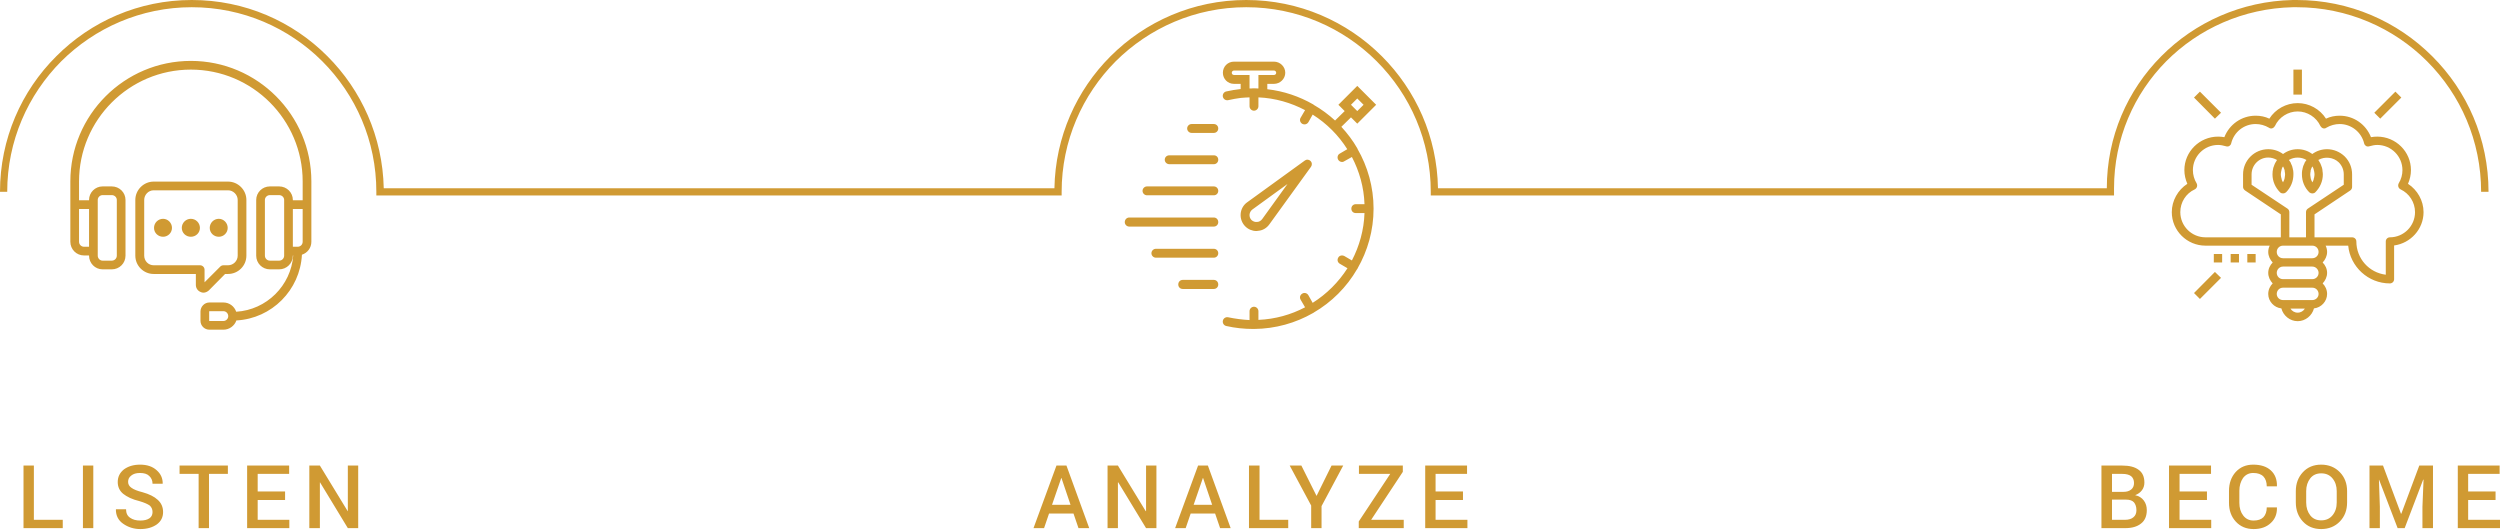
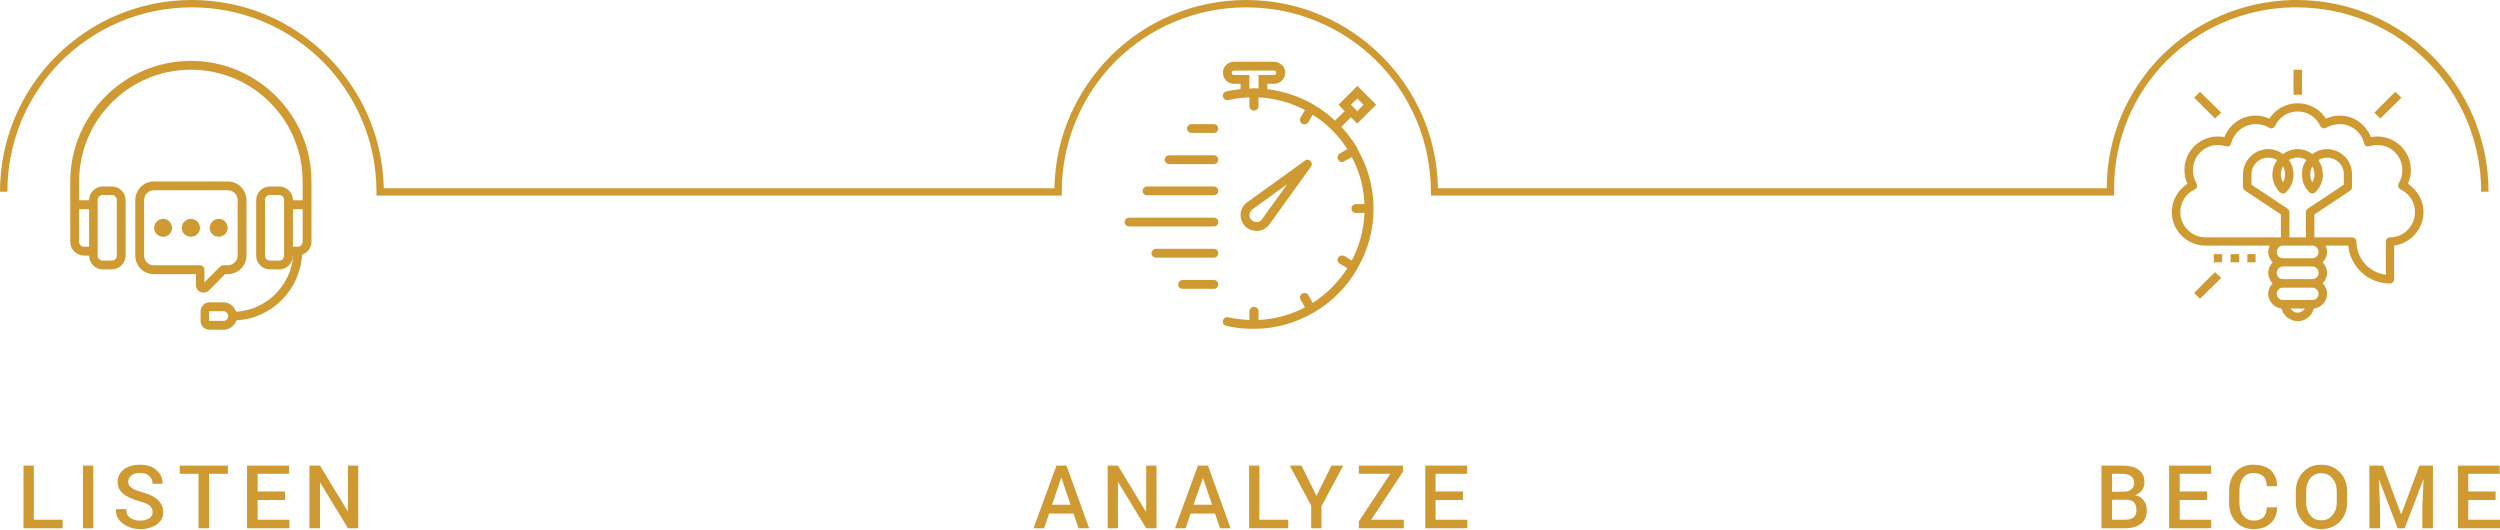
- <svg xmlns="http://www.w3.org/2000/svg" xml:space="preserve" width="100%" height="100%" version="1.1" style="shape-rendering:geometricPrecision; text-rendering:geometricPrecision; image-rendering:optimizeQuality; fill-rule:evenodd; clip-rule:evenodd" viewBox="0 0 13505 2858">
-   <defs>
-     <style type="text/css">
-    
-     .fil0 {fill:#D09A33;fill-rule:nonzero}
-    
-   </style>
-   </defs>
-   <g id="Layer_x0020_1">
-     <path class="fil0" d="M6794 1247c25,-1 48,-14 63,-35l225 -311c7,-10 6,-23 -2,-31 -9,-9 -22,-10 -31,-3l-312 226c-20,14 -33,37 -35,62 -2,25 7,50 25,68 16,16 38,25 60,25 3,0 5,0 7,-1zm6687 1454l-148 0 0 107 172 0 0 45 -228 0 0 -338 226 0 0 45 -170 0 0 95 148 0 0 46zm-608 -186l97 260 2 0 97 -260 74 0 0 338 -57 0 0 -115 6 -147 -2 0 -100 262 -38 0 -100 -261 -1 0 5 146 0 115 -56 0 0 -338 73 0zm-194 199c0,42 -13,76 -39,103 -26,27 -60,41 -101,41 -41,0 -74,-14 -99,-41 -25,-27 -38,-61 -38,-103l0 -61c0,-41 13,-75 38,-102 25,-27 58,-41 99,-41 41,0 75,14 101,41 26,27 39,61 39,102l0 61zm-56 -61c0,-28 -8,-51 -23,-69 -15,-18 -35,-27 -61,-27 -25,0 -45,9 -59,27 -14,18 -22,41 -22,69l0 61c0,29 8,52 22,70 14,18 34,27 59,27 26,0 46,-9 61,-27 15,-18 23,-41 23,-70l0 -61zm-323 88l0 1c1,34 -10,62 -33,83 -23,22 -54,33 -93,33 -40,0 -72,-14 -96,-40 -25,-27 -37,-61 -37,-102l0 -64c0,-41 12,-75 36,-102 25,-27 56,-40 95,-40 40,0 72,10 95,31 23,21 34,50 33,85l0 1 -55 0c0,-22 -6,-40 -18,-53 -13,-13 -31,-19 -55,-19 -23,0 -41,9 -55,27 -13,19 -20,42 -20,69l0 65c0,28 7,51 21,69 14,18 32,27 56,27 23,0 41,-6 53,-18 12,-13 18,-31 18,-53l55 0zm-378 -40l-148 0 0 107 171 0 0 45 -228 0 0 -338 227 0 0 45 -170 0 0 95 148 0 0 46zm-570 152l0 -338 113 0c37,0 67,7 88,23 21,15 31,38 31,69 0,15 -4,29 -13,41 -9,12 -21,21 -37,27 20,4 36,14 47,29 11,15 16,32 16,52 0,31 -10,56 -31,72 -21,17 -49,25 -86,25l-128 0zm57 -154l0 109 71 0c19,0 35,-5 45,-14 11,-9 16,-22 16,-38 0,-18 -5,-32 -13,-42 -9,-10 -23,-15 -42,-15l-77 0zm0 -42l62 0c18,0 31,-4 42,-13 10,-8 15,-20 15,-35 0,-16 -6,-29 -16,-37 -11,-8 -26,-12 -47,-12l-56 0 0 97zm-3506 44l-148 0 0 107 172 0 0 45 -228 0 0 -338 226 0 0 45 -170 0 0 95 148 0 0 46zm-496 107l176 0 0 45 -243 0 0 -36 170 -257 -169 0 0 -45 237 0 0 34 -171 259zm-295 -129l81 -164 63 0 -117 219 0 119 -56 0 0 -122 -116 -216 63 0 82 164zm-308 129l155 0 0 45 -212 0 0 -338 57 0 0 293zm-240 -34l-132 0 -27 79 -57 0 124 -338 53 0 123 338 -57 0 -27 -79zm-116 -47l100 0 -49 -145 -1 0 -50 145zm-201 126l-56 0 -150 -247 -2 0 0 247 -56 0 0 -338 56 0 150 246 2 0 0 -246 56 0 0 338zm-448 -79l-132 0 -27 79 -57 0 124 -338 54 0 123 338 -58 0 -27 -79zm-116 -47l100 0 -49 -145 -1 0 -50 145zm-3748 126l-56 0 -150 -247 -1 0 0 247 -57 0 0 -338 57 0 150 246 1 0 0 -246 56 0 0 338zm-395 -152l-148 0 0 107 171 0 0 45 -228 0 0 -338 227 0 0 45 -170 0 0 95 148 0 0 46zm-309 -141l-102 0 0 293 -56 0 0 -293 -103 0 0 -45 261 0 0 45zm-407 206c0,-14 -5,-26 -15,-35 -11,-8 -29,-16 -56,-24 -38,-9 -67,-23 -87,-39 -20,-16 -30,-38 -30,-64 0,-28 11,-50 33,-68 23,-17 52,-26 88,-26 37,0 67,10 89,30 23,20 33,44 33,72l-1 1 -54 0c0,-17 -6,-31 -18,-42 -11,-11 -28,-16 -50,-16 -21,0 -36,5 -47,14 -12,9 -17,20 -17,34 0,13 6,24 18,32 12,9 32,17 60,24 36,10 64,24 82,41 19,17 29,39 29,66 0,28 -11,50 -34,67 -23,16 -52,25 -89,25 -35,0 -66,-10 -93,-29 -26,-18 -39,-44 -39,-76l1 -2 54 0c0,21 7,36 22,46 14,10 32,15 55,15 21,0 37,-4 49,-12 12,-8 17,-20 17,-34zm-320 87l-56 0 0 -338 56 0 0 338zm-321 -45l156 0 0 45 -212 0 0 -338 56 0 0 293zm-183 -1772c0,-286 116,-545 304,-732 187,-188 446,-304 732,-304 287,0 546,116 733,304 183,183 298,434 304,713l3623 0c5,-279 120,-530 303,-713 188,-188 447,-304 733,-304 286,0 545,116 733,304 183,183 298,434 303,713l3613 0 0 0c0,-279 112,-530 294,-713 181,-183 433,-298 711,-304 9,0 16,0 20,0 286,0 545,116 733,304 188,187 304,446 304,732l-40 0c0,-275 -111,-524 -292,-705 -180,-180 -430,-292 -705,-292 -9,0 -16,0 -20,0 -267,6 -509,116 -684,292 -174,176 -282,418 -282,686 0,9 0,15 0,19l0 20 -20 0 -3651 0 -20 0 0 -20c0,-275 -111,-524 -292,-705 -180,-180 -429,-292 -705,-292 -275,0 -524,112 -705,292 -180,181 -292,430 -292,705l0 20 -19 0 -3663 0 -20 0 0 -20c0,-275 -111,-524 -292,-705 -180,-180 -429,-292 -705,-292 -275,0 -524,112 -705,292 -180,181 -292,430 -292,705l-39 0zm881 146c-27,0 -49,22 -49,49 0,27 22,48 49,48 26,0 48,-21 48,-48 0,-27 -22,-49 -48,-49zm-51 251c-28,0 -51,-23 -51,-52l0 -301c0,-28 23,-52 51,-52l402 0c28,0 52,24 52,52l0 301c0,29 -24,52 -52,52l-25 0c-7,0 -13,3 -17,7l-85 85 0 -68c0,-13 -11,-24 -24,-24l-251 0zm269 148c11,0 21,-5 29,-12l88 -89 16 0c54,0 99,-44 99,-99l0 -301c0,-54 -45,-99 -99,-99l-402 0c-54,0 -99,45 -99,99l0 301c0,55 45,99 99,99l228 0 0 59c0,17 10,32 25,38 5,3 11,4 16,4zm-68 -399c-27,0 -49,22 -49,49 0,27 22,48 49,48 27,0 49,-21 49,-48 0,-27 -22,-49 -49,-49zm151 97c26,0 48,-21 48,-48 0,-27 -22,-49 -48,-49 -27,0 -49,22 -49,49 0,27 22,48 49,48zm426 54l-26 0 0 -204 53 0 0 177c0,15 -12,27 -27,27zm-73 48c0,15 -12,27 -27,27l-50 0c-15,0 -27,-12 -27,-27l0 -301c0,-14 12,-26 27,-26l50 0c15,0 27,12 27,26l0 301zm-328 353l-76 0c0,0 -1,0 -1,-1l0 -50c0,-1 1,-2 1,-2l76 0c14,0 26,12 26,27 0,14 -12,26 -26,26zm-726 -605l0 204 -27 0c-15,0 -27,-12 -27,-27l0 -177 54 0zm47 -49c0,-14 12,-26 26,-26l50 0c15,0 27,12 27,26l0 301c0,15 -12,27 -27,27l-50 0c-14,0 -26,-12 -26,-27l0 -301zm503 -751c-359,0 -651,292 -651,651l0 326c0,41 33,74 74,74l27 0 0 1c0,41 33,74 73,74l50 0c41,0 74,-33 74,-74l0 -301c0,-40 -33,-73 -74,-73l-50 0c-40,0 -73,33 -73,73l0 2 -54 0 0 -102c0,-333 271,-604 604,-604 333,0 604,271 604,604l0 102 -53 0 0 -2c0,-40 -33,-73 -74,-73l-50 0c-41,0 -74,33 -74,73l0 301c0,41 33,74 74,74l50 0c41,0 74,-33 74,-74l0 -1 2 0c-12,163 -144,294 -308,304 -10,-29 -37,-50 -69,-50l-76 0c-26,0 -48,22 -48,49l0 50c0,27 22,48 48,48l76 0c32,0 60,-21 70,-50 191,-10 344,-164 354,-355 30,-10 51,-37 51,-70l0 -326c0,-359 -292,-651 -651,-651zm11358 182l46 0 0 -135 -46 0 0 135zm469 130l114 -114 -32 -32 -114 114 32 32zm-893 0l33 -32 -114 -114 -32 32 113 114zm-81 974l114 -114 -33 -32 -113 114 32 32zm1124 -622c10,-23 16,-48 16,-74 0,-100 -82,-181 -182,-181 -11,0 -23,1 -34,3 -27,-69 -93,-116 -169,-116 -26,0 -51,5 -74,16 -33,-52 -91,-84 -153,-84 -62,0 -120,32 -153,84 -23,-11 -48,-16 -74,-16 -76,0 -142,47 -169,116 -11,-2 -23,-3 -34,-3 -100,0 -182,81 -182,181 0,26 6,51 16,74 -51,33 -84,91 -84,153 0,100 82,181 182,181l347 0c-5,10 -8,22 -8,34 0,22 10,42 24,57 -14,14 -24,34 -24,56 0,22 10,42 24,57 -14,14 -24,34 -24,57 0,40 32,74 71,78 10,39 46,69 88,69 42,0 78,-30 88,-69 39,-4 71,-38 71,-78 0,-23 -10,-43 -24,-57 14,-15 24,-35 24,-57 0,-22 -10,-42 -24,-56 14,-15 24,-35 24,-57 0,-12 -3,-24 -8,-34l122 0c11,114 108,204 225,204 13,0 23,-10 23,-23l0 -182c89,-12 159,-88 159,-180 0,-62 -33,-120 -84,-153zm-596 696c-17,0 -31,-9 -39,-22l78 0c-8,13 -22,22 -39,22zm79 -68l-158 0c-19,0 -34,-15 -34,-33 0,-19 15,-34 34,-34l158 0c19,0 34,15 34,34 0,18 -15,33 -34,33zm0 -113l-158 0c-19,0 -34,-15 -34,-34 0,-18 15,-34 34,-34l158 0c19,0 34,16 34,34 0,19 -15,34 -34,34zm0 -113l-158 0c-19,0 -34,-15 -34,-34 0,-19 15,-34 34,-34l158 0c19,0 34,15 34,34 0,19 -15,34 -34,34zm-174 -356c4,4 10,6 16,6 5,0 11,-2 16,-6 26,-26 40,-60 40,-97 0,-6 0,-13 -1,-19 0,-1 0,-3 -1,-4 -1,-6 -2,-12 -4,-18 0,0 0,-1 0,-1 -2,-5 -4,-11 -7,-16 0,-1 -1,-2 -1,-4 -3,-5 -6,-10 -10,-15 0,0 0,0 0,-1 28,-17 66,-17 94,0 0,1 0,1 0,1 -4,5 -7,10 -10,15 0,2 -1,3 -1,4 -3,5 -5,11 -7,16 0,0 0,1 0,1 -2,6 -3,12 -4,18 -1,1 -1,3 -1,4 -1,6 -1,13 -1,19 0,37 14,71 40,97 5,4 11,6 16,6 6,0 12,-2 16,-6 26,-26 41,-60 41,-97 0,-6 -1,-13 -2,-19 0,-1 0,-3 0,-4 -1,-6 -2,-12 -4,-18 0,0 -1,-1 -1,-1 -1,-5 -4,-11 -6,-16 -1,-1 -1,-2 -2,-4 -3,-5 -6,-10 -9,-15 0,0 0,0 0,-1 34,-20 81,-15 110,13 17,17 27,40 27,65l0 56 -194 129c-6,4 -10,11 -10,19l0 136 -90 0 0 -136c0,-8 -4,-15 -10,-19l-194 -129 0 -56c0,-50 40,-91 90,-91 17,0 33,5 47,13 0,1 0,1 0,1 -3,5 -6,10 -9,15 -1,2 -1,3 -2,4 -2,5 -5,11 -6,16 0,0 -1,1 -1,1 -2,6 -3,12 -4,18 0,2 0,3 -1,4 0,6 -1,13 -1,19 0,37 15,71 41,97zm4 -97c0,-6 1,-11 2,-16 0,-1 0,-3 1,-4 1,-5 2,-10 4,-15 0,0 1,-1 1,-2 1,-2 3,-4 4,-6 1,2 2,4 3,6 1,1 1,2 1,2 2,5 4,10 5,15 0,1 0,3 0,4 1,5 2,10 2,16 0,5 -1,11 -2,16 0,1 0,2 0,3 -1,6 -3,11 -5,15 0,1 0,2 -1,2 -1,3 -2,5 -3,7 -1,-2 -3,-5 -4,-7 0,0 0,-1 -1,-2 -2,-5 -3,-10 -4,-15 -1,-1 -1,-2 -1,-3 -1,-5 -2,-11 -2,-16zm159 0c0,-6 1,-11 2,-16 0,-1 0,-3 0,-4 1,-5 3,-10 5,-15 0,0 0,-1 1,-2 1,-2 2,-4 3,-6 1,2 3,4 4,6 0,1 0,2 1,2 2,5 3,10 4,15 1,1 1,3 1,4 1,5 2,10 2,16 0,5 -1,11 -2,16 0,1 0,2 -1,3 -1,6 -2,11 -4,15 -1,1 -1,2 -1,2 -1,3 -3,5 -4,7 -1,-2 -2,-5 -3,-7 -1,0 -1,-1 -1,-2 -2,-5 -4,-10 -5,-15 0,-1 0,-2 0,-3 -1,-5 -2,-11 -2,-16zm430 340c-12,0 -22,10 -22,22l0 180c-90,-11 -159,-87 -159,-180 0,-12 -10,-22 -23,-22l-203 0 0 -124 193 -129c7,-5 10,-12 10,-19l0 -68c0,-37 -14,-71 -40,-97l-16 16 16 -16c-26,-25 -60,-39 -95,-39 -29,0 -57,9 -80,26 -23,-17 -50,-26 -79,-26 -29,0 -56,9 -79,26 -23,-17 -51,-26 -80,-26 -75,0 -136,61 -136,136l0 68c0,7 4,14 11,19l193 129 0 124 -407 0c-75,0 -136,-61 -136,-136 0,-53 30,-101 78,-123 6,-3 10,-8 12,-14 2,-7 1,-13 -2,-19 -13,-21 -20,-46 -20,-71 0,-75 61,-136 136,-136 14,0 28,3 42,7 6,2 13,2 18,-1 6,-4 10,-9 11,-15 15,-61 69,-104 132,-104 25,0 50,7 72,20 5,4 12,5 18,3 6,-2 11,-7 14,-12 22,-48 71,-79 123,-79 52,0 101,31 123,79 3,5 8,10 14,12 6,2 13,1 18,-3 22,-13 47,-20 72,-20 62,0 117,43 132,104 1,6 5,11 11,15 5,3 12,3 18,1 14,-4 28,-7 42,-7 75,0 136,61 136,136 0,25 -7,50 -20,71 -3,6 -4,12 -2,19 2,6 6,11 12,14 47,22 78,70 78,123 0,75 -61,136 -136,136zm-770 136l45 0 0 -46 -45 0 0 46zm-90 0l45 0 0 -46 -45 0 0 46zm-91 0l45 0 0 -46 -45 0 0 46zm-5402 94l-168 0c-14,0 -24,11 -24,25 0,13 10,24 24,24l168 0c14,0 24,-11 24,-24 0,-14 -10,-25 -24,-25zm0 -168l-313 0c-13,0 -24,11 -24,24 0,13 11,24 24,24l313 0c14,0 24,-11 24,-24 0,-13 -10,-24 -24,-24zm0 -169l-457 0c-13,0 -24,11 -24,25 0,13 11,24 24,24l457 0c14,0 24,-11 24,-24 0,-14 -10,-25 -24,-25zm0 -168l-361 0c-13,0 -24,11 -24,24 0,13 11,24 24,24l361 0c14,0 24,-11 24,-24 0,-13 -10,-24 -24,-24zm0 -168l-240 0c-14,0 -25,10 -25,24 0,13 11,24 25,24l240 0c14,0 24,-11 24,-24 0,-14 -10,-24 -24,-24zm0 -169l-120 0c-13,0 -24,11 -24,24 0,13 11,24 24,24l120 0c14,0 24,-11 24,-24 0,-13 -10,-24 -24,-24zm776 134c0,-1 0,-1 0,-2 0,0 -1,0 -1,-1 -24,-42 -53,-80 -86,-116l52 -51 34 34 102 -102 -102 -102 -102 102 34 34 -52 51c-35,-32 -74,-61 -116,-85 0,-1 0,-1 -1,-2 0,0 -1,0 -1,0 -75,-43 -159,-72 -248,-82l0 -29 36 0c33,0 61,-27 61,-60 0,-33 -28,-60 -61,-60l-216 0c-34,0 -60,27 -60,60 0,33 26,60 60,60l36 0 0 28c-26,3 -52,7 -78,13 -13,3 -21,16 -18,29 3,13 16,21 29,18 22,-5 44,-9 67,-12l26 -2c8,0 15,-1 22,-1l0 48c0,13 11,24 24,24 13,0 24,-11 24,-24l0 -48c91,4 176,29 252,69l-24 41c-7,11 -3,26 9,33 4,2 8,3 12,3 8,0 16,-4 21,-12l23 -41c76,48 140,112 187,187l-41 24c-11,6 -15,21 -8,33 4,7 12,12 21,12 4,0 8,-1 12,-4l41 -23c40,77 65,163 68,255l-47 0c-14,0 -24,11 -24,24 0,14 10,24 24,24l47 0c-3,92 -28,179 -68,256l-41 -24c-12,-6 -27,-3 -33,9 -7,12 -3,26 9,33l41 24c-48,75 -112,139 -188,187l-23 -41c-7,-12 -22,-16 -33,-9 -12,7 -16,21 -9,33l24 41c-76,40 -161,64 -252,68l0 -47c0,-13 -11,-24 -24,-24 -13,0 -24,11 -24,24l0 48c-38,-2 -77,-7 -115,-15 -13,-3 -26,5 -29,18 -3,13 5,26 18,29 48,11 97,16 146,16 1,0 2,0 4,0 0,0 0,0 0,0 0,0 0,0 1,0 115,-1 224,-32 318,-86 1,0 1,0 2,-1 1,0 1,0 1,-1 97,-56 179,-138 235,-235 1,0 2,-1 2,-2 0,0 0,-1 0,-1 55,-96 87,-206 87,-324 0,-117 -32,-228 -87,-323zm-1 -272l0 0 34 34 -34 34 -34 -34 34 -34zm-582 -54l0 0 0 -73 -84 0c-7,0 -12,-5 -12,-12 0,-6 5,-12 12,-12l216 0c7,0 12,6 12,12 0,7 -5,12 -12,12l-84 0 0 73c-8,0 -16,-1 -24,-1 -1,0 -1,0 -2,0 -1,0 -1,0 -2,0 -4,0 -8,1 -12,1 -3,0 -5,0 -8,0zm0 681l0 0c1,-11 7,-21 15,-27l190 -138 -137 190c-7,9 -17,15 -28,15 -11,1 -21,-3 -29,-10 -8,-8 -12,-19 -11,-30z" />
+ <svg xmlns="http://www.w3.org/2000/svg" xml:space="preserve" width="100%" height="100%" version="1.1" shape-rendering="geometricPrecision" text-rendering="geometricPrecision" image-rendering="optimizeQuality" fill-rule="evenodd" clip-rule="evenodd" viewBox="0 0 8500 1799">
+   <path id="line" fill="#D09A33" fill-rule="nonzero" d="M0 652c0,-180 73,-343 191,-461 118,-118 281,-191 461,-191 181,0 344,73 461,191 116,116 188,273 192,449l2280 0c3,-176 76,-333 191,-449 118,-118 281,-191 461,-191 180,0 343,73 461,191 116,116 188,273 191,449l2274 0 0 0c0,-176 71,-333 185,-449 114,-115 273,-187 448,-191 5,0 10,0 12,0 180,0 343,73 462,191 118,118 191,281 191,461l-25 0c0,-173 -70,-330 -184,-444 -113,-113 -271,-183 -444,-183 -5,0 -10,0 -12,0 -168,3 -321,73 -431,183 -109,111 -177,263 -177,432 0,6 0,10 0,12l0 13 -13 0 -2298 0 -12 0 0 -13c0,-173 -70,-330 -184,-444 -113,-113 -270,-183 -444,-183 -173,0 -330,70 -444,183 -113,114 -183,271 -183,444l0 13 -12 0 -2306 0 -12 0 0 -13c0,-173 -70,-330 -184,-444 -114,-113 -270,-183 -444,-183 -173,0 -330,70 -444,183 -113,114 -183,271 -183,444l-25 0 0 0z" />
+   <g id="listen">
+     <path id="listen-icon" fill="#D09A33" fill-rule="nonzero" d="M649 207c-226,0 -410,184 -410,410l0 205c0,26 21,47 47,47l17 0 0 0c0,26 21,47 46,47l31 0c26,0 47,-21 47,-47l0 -189c0,-25 -21,-46 -47,-46l-31 0c-25,0 -46,21 -46,46l0 1 -34 0 0 -64c0,-210 170,-380 380,-380 210,0 380,170 380,380l0 64 -33 0 0 -1c0,-25 -21,-46 -47,-46l-31 0c-26,0 -47,21 -47,46l0 189c0,26 21,47 47,47l31 0c26,0 47,-21 47,-47l0 0 1 0c-8,102 -91,185 -194,191 -6,-18 -23,-32 -43,-32l-48 0c-17,0 -30,14 -30,31l0 32c0,17 13,30 30,30l48 0c20,0 37,-13 44,-32 120,-6 216,-103 223,-223 18,-6 32,-23 32,-44l0 -205c0,-226 -184,-410 -410,-410l0 0zm-317 473c0,-9 8,-17 17,-17l31 0c10,0 17,8 17,17l0 189c0,10 -7,17 -17,17l-31 0c-9,0 -17,-7 -17,-17l0 -189zm-29 31l0 128 -17 0c-10,0 -17,-8 -17,-17l0 -111 34 0 0 0zm457 380l-48 0c0,0 -1,0 -1,0l0 -32c0,0 1,-1 1,-1l48 0c8,0 16,8 16,17 0,9 -7,16 -16,16zm206 -222c0,10 -7,17 -17,17l-31 0c-10,0 -17,-7 -17,-17l0 -189c0,-9 7,-17 17,-17l31 0c10,0 17,8 17,17l0 189zm46 -30l-16 0 0 -128 33 0 0 111c0,9 -7,17 -17,17l0 0zm-268 -34c16,0 30,-13 30,-30 0,-17 -14,-31 -30,-31 -17,0 -31,14 -31,31 0,17 14,30 31,30zm-95 -61c-17,0 -31,14 -31,31 0,17 14,30 31,30 17,0 31,-13 31,-30 0,-17 -14,-31 -31,-31zm43 251c7,0 13,-3 18,-7l55 -56 10 0c34,0 63,-28 63,-63l0 -189c0,-34 -29,-63 -63,-63l-253 0c-34,0 -62,29 -62,63l0 189c0,35 28,63 62,63l144 0 0 37c0,10 6,20 16,24 3,1 7,2 10,2l0 0zm-170 -93c-17,0 -32,-15 -32,-33l0 -189c0,-18 15,-33 32,-33l253 0c18,0 33,15 33,33l0 189c0,18 -15,33 -33,33l-15 0c-5,0 -8,2 -11,4l-54 54 0 -43c0,-8 -6,-15 -15,-15l-158 0 0 0zm33 -158c-17,0 -31,14 -31,31 0,17 14,30 31,30 16,0 30,-13 30,-30 0,-17 -14,-31 -30,-31z" />
+     <path id="listen-text" fill="#D09A33" fill-rule="nonzero" d="M115 1767l98 0 0 29 -133 0 0 -213 35 0 0 184zm1103 29l-35 0 -95 -156 0 0 0 156 -36 0 0 -213 36 0 94 155 1 0 0 -155 35 0 0 213zm-249 -96l-93 0 0 67 108 0 0 29 -144 0 0 -213 143 0 0 28 -107 0 0 60 93 0 0 29zm-194 -89l-64 0 0 185 -36 0 0 -185 -64 0 0 -28 164 0 0 28zm-256 130c0,-9 -4,-16 -10,-22 -7,-5 -18,-10 -35,-15 -24,-6 -42,-15 -55,-25 -12,-10 -19,-24 -19,-40 0,-18 7,-32 21,-43 15,-11 33,-16 55,-16 24,0 43,6 56,19 15,12 21,27 21,45l0 1 -34 0c0,-11 -4,-20 -12,-27 -7,-7 -17,-10 -31,-10 -13,0 -23,3 -30,9 -7,6 -10,13 -10,21 0,8 3,15 11,20 7,6 20,11 38,16 22,6 40,15 51,25 12,11 19,25 19,42 0,18 -7,31 -22,42 -14,10 -33,16 -56,16 -22,0 -41,-6 -58,-18 -17,-12 -25,-28 -25,-48l1 -2 34 0c0,14 4,23 13,29 9,7 21,10 35,10 13,0 23,-3 31,-8 7,-5 11,-12 11,-21l0 0zm-202 55l-35 0 0 -213 35 0 0 213z" />
+   </g>
+   <g id="analyze">
+     <path id="analyze-icon" fill="#D09A33" fill-rule="nonzero" d="M4248 729l0 0c1,-6 5,-13 10,-17l119 -86 -86 119c-4,6 -10,10 -17,10 -7,0 -14,-2 -19,-7 -5,-5 -7,-12 -7,-19zm0 -428l0 0 0 -46 -52 0c-5,0 -8,-3 -8,-8 0,-3 3,-7 8,-7l136 0c4,0 7,4 7,7 0,5 -3,8 -7,8l-53 0 0 46c-5,0 -10,-1 -15,-1 -1,0 -1,0 -2,0 0,0 0,0 -1,0 -3,0 -5,1 -8,1 -1,0 -3,0 -5,0l0 0zm367 34l0 0 21 21 -21 22 -22 -22 22 -21zm0 171c0,-1 0,-1 0,-1 0,0 0,0 0,-1 -15,-26 -34,-50 -54,-73l32 -32 22 21 64 -64 -64 -64 -64 64 21 22 -33 32c-22,-20 -46,-39 -73,-54 0,0 0,0 0,-1 0,0 -1,0 -1,0 -47,-27 -100,-45 -156,-52l0 -18 23 0c20,0 38,-17 38,-38 0,-20 -18,-37 -38,-37l-136 0c-22,0 -38,17 -38,37 0,21 16,38 38,38l22 0 0 18c-16,2 -33,4 -49,8 -8,2 -13,10 -11,18 2,8 10,13 18,11 14,-3 28,-5 42,-7l17 -1c5,0 9,-1 13,-1l0 30c0,8 7,15 16,15 8,0 15,-7 15,-15l0 -30c57,3 110,18 158,43l-15 26c-4,7 -2,17 6,21 2,1 5,2 7,2 5,0 10,-3 14,-8l14 -25c48,30 88,70 118,117l-26 15c-7,4 -10,14 -5,21 2,5 7,8 13,8 3,0 5,-1 8,-3l25 -14c26,48 41,102 43,160l-29 0c-9,0 -15,7 -15,15 0,9 6,15 15,15l29 0c-2,58 -17,113 -43,162l-25 -16c-8,-3 -17,-1 -21,6 -5,8 -2,16 6,21l25 15c-30,47 -70,87 -118,118l-14 -26c-5,-8 -14,-10 -21,-6 -8,5 -10,13 -6,21l15 26c-48,25 -101,40 -158,43l0 -30c0,-8 -7,-15 -15,-15 -9,0 -16,7 -16,15l0 30c-24,-1 -48,-4 -72,-9 -8,-2 -16,3 -18,11 -2,8 3,16 11,18 30,7 61,10 92,10 1,0 1,0 3,0 0,0 0,0 0,0 0,0 0,0 0,0 73,0 141,-20 200,-54 1,0 1,0 2,0 0,0 0,0 0,-1 61,-35 113,-87 148,-148 1,0 1,0 1,-1 0,0 0,-1 0,-1 35,-60 55,-129 55,-204 0,-73 -20,-143 -55,-203l0 0zm-488 -84l-76 0c-8,0 -15,7 -15,15 0,8 7,15 15,15l76 0c9,0 15,-7 15,-15 0,-8 -6,-15 -15,-15zm0 106l-151 0c-9,0 -16,6 -16,15 0,8 7,15 16,15l151 0c9,0 15,-7 15,-15 0,-9 -6,-15 -15,-15zm0 106l-227 0c-8,0 -15,7 -15,15 0,8 7,15 15,15l227 0c9,0 15,-7 15,-15 0,-8 -6,-15 -15,-15zm0 106l-288 0c-8,0 -15,6 -15,15 0,8 7,15 15,15l288 0c9,0 15,-7 15,-15 0,-9 -6,-15 -15,-15zm0 106l-197 0c-8,0 -15,7 -15,15 0,8 7,15 15,15l197 0c9,0 15,-7 15,-15 0,-8 -6,-15 -15,-15zm0 106l-106 0c-9,0 -15,7 -15,15 0,9 6,15 15,15l106 0c9,0 15,-6 15,-15 0,-8 -6,-15 -15,-15zm149 -167c16,-1 30,-9 40,-22l141 -196c5,-6 4,-14 -1,-19 -6,-6 -14,-7 -19,-2l-197 142c-12,9 -21,23 -22,39 -1,16 5,31 16,43 10,10 24,15 38,15 2,0 3,0 4,0l0 0z" />
+     <path id="analyze-text" fill="#D09A33" fill-rule="nonzero" d="M3577 1716l63 0 -31 -91 -1 0 -31 91 0 0zm73 30l-83 0 -17 50 -36 0 78 -213 34 0 77 213 -36 0 -17 -50 0 0zm282 50l-35 0 -95 -156 -1 0 0 156 -35 0 0 -213 35 0 94 155 2 0 0 -155 35 0 0 213zm126 -80l63 0 -31 -91 0 0 -32 91 0 0zm73 30l-83 0 -17 50 -36 0 78 -213 34 0 77 213 -36 0 -17 -50 0 0zm151 21l98 0 0 29 -133 0 0 -213 35 0 0 184 0 0zm194 -81l51 -103 40 0 -74 138 0 75 -35 0 0 -77 -73 -136 40 0 51 103zm186 81l111 0 0 29 -153 0 0 -23 107 -162 -107 0 0 -28 150 0 0 21 -108 163 0 0zm312 -67l-93 0 0 67 108 0 0 29 -143 0 0 -213 142 0 0 28 -107 0 0 60 93 0 0 29z" />
+   </g>
+   <g id="become">
+     <path id="become-icon" fill="#D09A33" fill-rule="nonzero" d="M7527 892l28 0 0 -28 -28 0 0 28zm57 0l29 0 0 -28 -29 0 0 28zm57 0l28 0 0 -28 -28 0 0 28zm485 -85c-8,0 -14,6 -14,14l0 113c-57,-7 -100,-55 -100,-113 0,-8 -7,-14 -15,-14l-128 0 0 -78 122 -81c4,-3 6,-8 6,-12l0 -43c0,-23 -9,-45 -25,-61l-10 10 10 -10c-16,-16 -38,-25 -60,-25 -18,0 -36,6 -50,17 -15,-11 -32,-17 -50,-17 -18,0 -35,6 -50,17 -14,-11 -32,-17 -50,-17 -47,0 -86,39 -86,86l0 43c0,4 3,9 7,12l122 81 0 78 -256 0c-48,0 -86,-39 -86,-86 0,-33 19,-63 49,-77 4,-2 6,-5 8,-9 1,-4 0,-8 -2,-12 -8,-13 -12,-29 -12,-45 0,-47 38,-85 85,-85 9,0 18,2 27,4 4,1 8,1 11,0 4,-3 6,-6 7,-10 10,-38 44,-65 83,-65 16,0 32,4 46,12 3,3 7,3 11,2 4,-1 7,-4 9,-7 14,-31 44,-50 77,-50 33,0 64,19 77,50 2,3 6,6 9,7 4,1 8,1 12,-2 13,-8 29,-12 45,-12 39,0 74,27 83,65 1,4 3,7 7,10 3,1 8,1 11,0 9,-2 18,-4 27,-4 47,0 85,38 85,85 0,16 -4,32 -12,45 -2,4 -3,8 -2,12 2,4 4,7 8,9 30,14 49,44 49,77 0,47 -38,86 -85,86l0 0zm-271 -214c0,-4 1,-7 1,-10 0,-1 0,-2 0,-3 1,-3 2,-6 3,-9 0,0 0,-1 1,-1 1,-2 1,-3 2,-4 0,1 2,2 2,4 0,0 0,1 1,1 1,3 2,6 2,9 1,1 1,2 1,3 1,3 1,6 1,10 0,3 0,7 -1,10 0,1 0,1 -1,2 0,4 -1,7 -2,9 -1,1 -1,2 -1,2 0,1 -2,3 -2,4 -1,-1 -1,-3 -2,-4 -1,0 -1,-1 -1,-2 -1,-3 -2,-6 -3,-9 0,-1 0,-1 0,-2 0,-3 -1,-7 -1,-10zm-100 0c0,-4 0,-7 1,-10 0,-1 0,-2 1,-3 0,-3 1,-6 2,-9 0,0 1,-1 1,-1 0,-2 2,-3 2,-4 1,1 2,2 2,4 1,0 1,1 1,1 1,3 2,6 3,9 0,1 0,2 0,3 1,3 1,6 1,10 0,3 0,7 -1,10 0,1 0,1 0,2 -1,4 -2,7 -3,9 0,1 0,2 -1,2 0,1 -1,3 -2,4 0,-1 -2,-3 -2,-4 0,0 0,-1 -1,-2 -1,-3 -2,-6 -2,-9 -1,-1 -1,-1 -1,-2 -1,-3 -1,-7 -1,-10zm-3 61c3,2 7,4 10,4 3,0 7,-2 10,-4 17,-16 26,-38 26,-61 0,-4 0,-8 -1,-12 0,-1 0,-2 -1,-3 0,-3 -1,-7 -2,-11 0,0 0,-1 0,-1 -1,-3 -3,-6 -5,-10 0,0 0,-1 0,-2 -2,-3 -4,-6 -7,-10 0,0 0,0 0,0 18,-11 42,-11 60,0 0,0 0,0 0,0 -3,4 -5,7 -7,10 0,1 0,2 0,2 -2,4 -3,7 -5,10 0,0 0,1 0,1 -1,4 -2,8 -2,11 -1,1 -1,2 -1,3 0,4 0,8 0,12 0,23 8,45 25,61 3,2 7,4 10,4 4,0 7,-2 10,-4 16,-16 26,-38 26,-61 0,-4 -1,-8 -2,-12 0,-1 0,-2 0,-3 0,-3 -1,-7 -2,-11 0,0 -1,-1 -1,-1 0,-3 -2,-6 -4,-10 0,0 0,-1 -1,-2 -2,-3 -4,-6 -5,-10 0,0 0,0 0,0 21,-13 51,-10 69,8 11,11 17,25 17,41l0 35 -122 81c-4,3 -7,7 -7,12l0 86 -56 0 0 -86c0,-5 -3,-9 -7,-12l-122 -81 0 -35c0,-32 26,-57 57,-57 11,0 21,3 30,8 0,0 0,0 0,0 -2,4 -4,7 -6,10 -1,1 -1,2 -1,2 -2,4 -3,7 -4,10 0,0 -1,1 -1,1 -1,4 -2,8 -2,11 0,2 0,2 -1,3 0,4 -1,8 -1,12 0,23 10,45 26,61l0 0zm110 224l-100 0c-12,0 -21,-9 -21,-21 0,-12 9,-22 21,-22l100 0c12,0 21,10 21,22 0,12 -9,21 -21,21zm0 71l-100 0c-12,0 -21,-9 -21,-21 0,-12 9,-22 21,-22l100 0c12,0 21,10 21,22 0,12 -9,21 -21,21zm0 71l-100 0c-12,0 -21,-9 -21,-21 0,-11 9,-21 21,-21l100 0c12,0 21,10 21,21 0,12 -9,21 -21,21zm-50 43c-11,0 -19,-6 -24,-14l49 0c-5,8 -14,14 -25,14zm375 -438c6,-14 10,-30 10,-47 0,-63 -51,-114 -114,-114 -7,0 -15,1 -22,2 -17,-43 -58,-73 -106,-73 -16,0 -32,4 -47,10 -20,-32 -57,-52 -96,-52 -39,0 -75,20 -96,52 -15,-6 -30,-10 -47,-10 -48,0 -89,30 -106,73 -7,-1 -15,-2 -22,-2 -63,0 -114,51 -114,114 0,17 4,33 10,47 -32,21 -53,57 -53,96 0,63 52,114 115,114l218 0c-3,7 -5,14 -5,22 0,13 6,26 15,35 -9,9 -15,22 -15,36 0,14 6,26 15,36 -9,8 -15,21 -15,35 0,26 20,47 45,50 6,24 29,43 55,43 27,0 49,-19 55,-43 25,-3 45,-24 45,-50 0,-14 -6,-27 -15,-35 9,-10 15,-22 15,-36 0,-14 -6,-27 -15,-36 9,-9 15,-22 15,-35 0,-8 -2,-15 -5,-22l77 0c7,72 68,129 142,129 8,0 14,-7 14,-15l0 -114c56,-8 100,-56 100,-114 0,-39 -21,-75 -53,-96l0 0zm-707 391l72 -71 -21 -20 -71 71 20 20zm51 -613l21 -20 -72 -71 -20 20 71 71zm562 0l72 -71 -21 -20 -71 71 20 20zm-295 -81l29 0 0 -85 -29 0 0 85z" />
+     <path id="become-text" fill="#D09A33" fill-rule="nonzero" d="M7181 1672l39 0c11,0 19,-2 26,-8 7,-5 10,-12 10,-22 0,-10 -4,-18 -10,-23 -7,-5 -17,-8 -30,-8l-35 0 0 61 0 0zm0 27l0 68 44 0c12,0 23,-3 29,-8 7,-6 10,-14 10,-24 0,-12 -3,-21 -8,-27 -6,-6 -15,-9 -27,-9l-48 0 0 0zm-36 97l0 -213 71 0c23,0 42,4 55,14 14,10 20,24 20,44 0,9 -3,18 -8,26 -6,7 -13,13 -24,17 13,2 23,8 30,18 7,9 10,20 10,33 0,19 -6,35 -19,45 -14,11 -31,16 -55,16l-80 0zm359 -96l-93 0 0 67 107 0 0 29 -143 0 0 -213 143 0 0 28 -107 0 0 60 93 0 0 29zm238 25l0 1c0,21 -7,39 -21,52 -15,14 -34,21 -59,21 -25,0 -45,-9 -60,-25 -16,-17 -23,-39 -23,-65l0 -40c0,-26 7,-47 22,-64 16,-17 35,-25 60,-25 25,0 45,6 60,19 14,14 21,32 21,54l0 0 -35 0c0,-13 -4,-25 -11,-33 -9,-8 -20,-12 -35,-12 -14,0 -26,6 -35,17 -8,12 -12,27 -12,44l0 40c0,18 4,33 13,44 9,11 20,17 35,17 15,0 26,-4 34,-11 7,-9 11,-20 11,-34l35 0 0 0zm203 -55c0,-18 -5,-32 -15,-44 -9,-11 -22,-17 -38,-17 -16,0 -28,6 -37,17 -9,12 -14,26 -14,44l0 38c0,18 5,33 14,44 9,12 21,17 37,17 16,0 29,-5 38,-17 10,-11 15,-26 15,-44l0 -38zm35 38c0,27 -8,48 -24,65 -17,17 -38,26 -64,26 -26,0 -47,-9 -62,-26 -16,-17 -24,-38 -24,-65l0 -38c0,-26 8,-47 24,-64 15,-17 36,-26 62,-26 26,0 47,9 64,26 16,17 24,38 24,64l0 38zm122 -125l61 164 2 0 61 -164 46 0 0 213 -36 0 0 -73 4 -92 -1 0 -63 165 -24 0 -63 -165 -1 0 4 92 0 73 -36 0 0 -213 46 0 0 0zm383 117l-93 0 0 67 108 0 0 29 -143 0 0 -213 142 0 0 28 -107 0 0 60 93 0 0 29z" />
  </g>
</svg>
